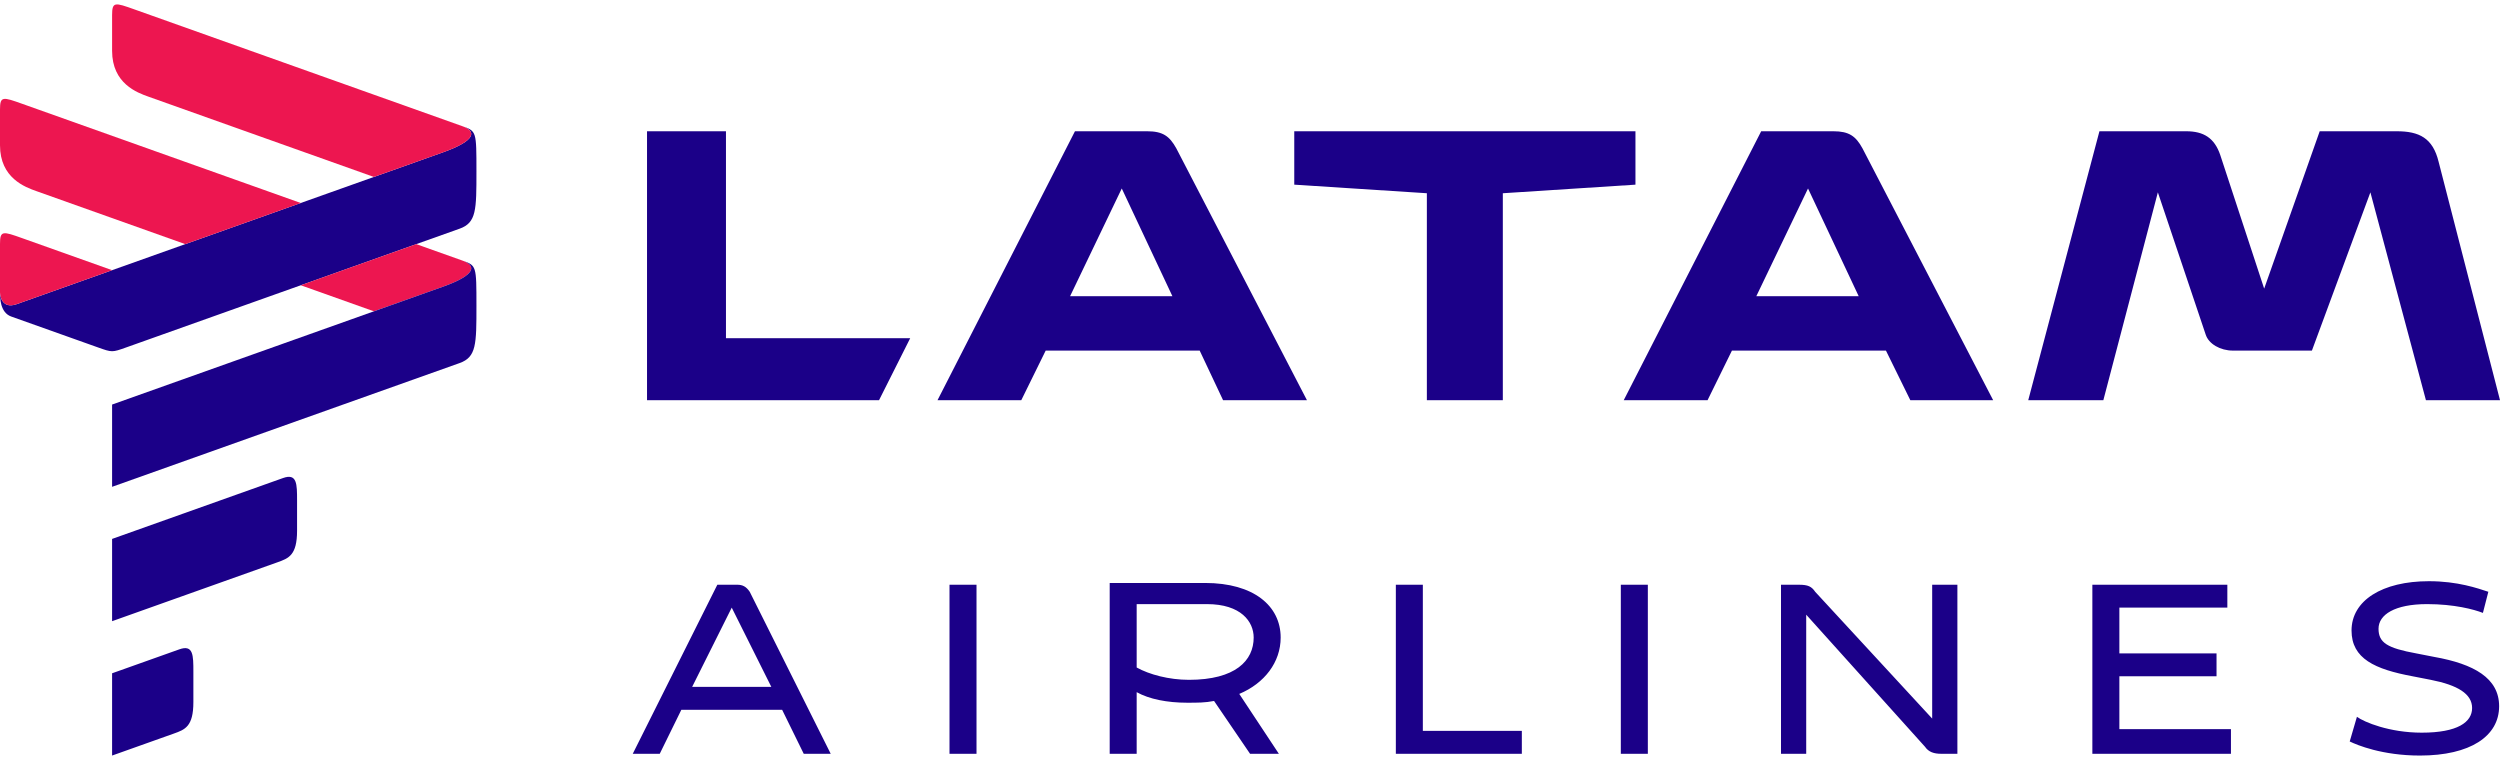
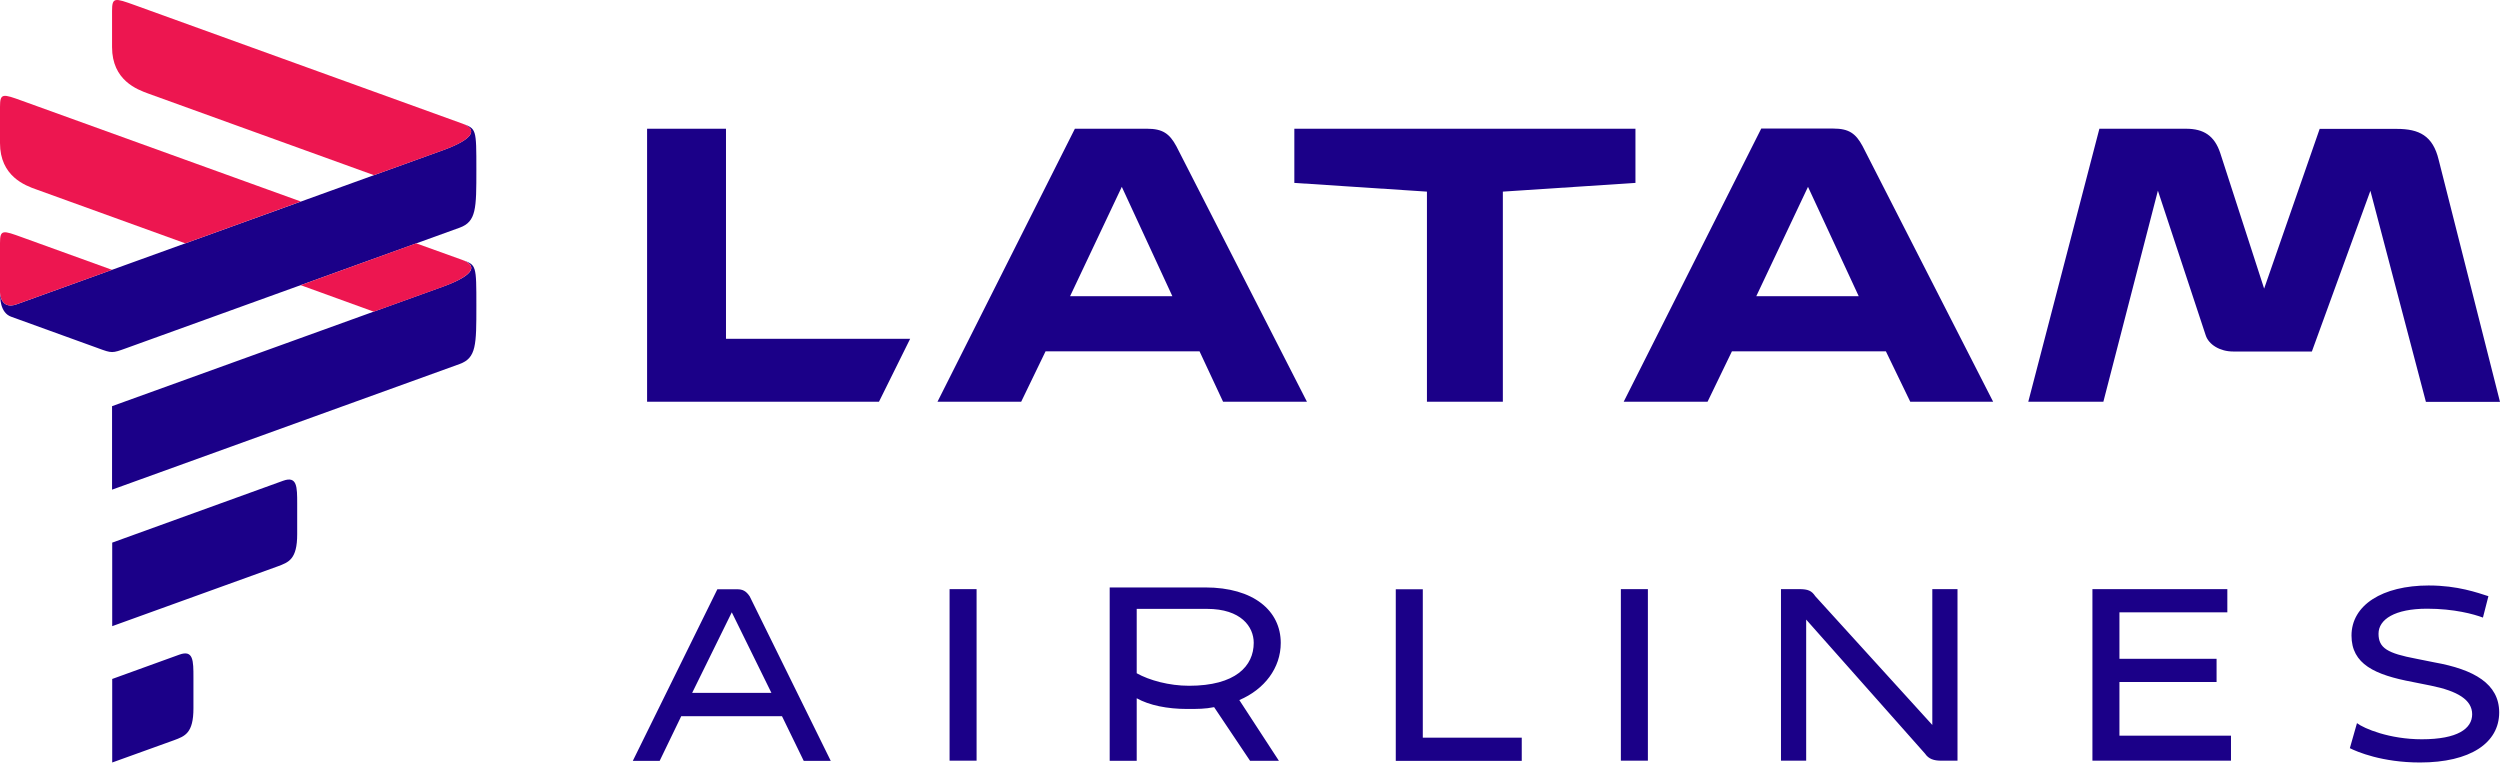
- <svg xmlns="http://www.w3.org/2000/svg" viewBox="0.13 -0.275 234.736 70.807" width="2500" height="757">
-   <g fill="none" fill-rule="evenodd">
-     <path d="M228.193 54.161c-4.395 0-7.267 1.82-7.267 4.63 0 2.646 2.196 3.639 5.745 4.3l1.69.33c2.535.496 3.886 1.323 3.886 2.646 0 1.322-1.35 2.316-4.731 2.316-3.041 0-5.408-.994-6.084-1.49l-.677 2.316c.677.33 3.043 1.323 6.591 1.323 4.734 0 7.438-1.82 7.438-4.63 0-2.645-2.367-3.968-6.085-4.63l-1.69-.331c-2.704-.496-3.549-.992-3.549-2.315 0-1.322 1.522-2.314 4.562-2.314 2.536 0 4.395.495 5.24.826l.509-1.984c-1.015-.33-2.875-.993-5.578-.993zM75.596 70.366h2.533l-7.604-15.212c-.337-.497-.676-.662-1.182-.662h-1.859l-7.942 15.874h2.534l2.029-4.133h9.462l2.03 4.133zm31.261 0v-5.787c1.184.66 2.874.992 4.734.992 1.013 0 1.69 0 2.533-.165l3.38 4.96h2.704l-3.718-5.622c2.368-.992 3.887-2.976 3.887-5.291 0-2.976-2.534-5.126-7.097-5.126h-8.956v16.039zm62.866 0V57.304l11.152 12.4c.338.497.845.662 1.52.662h1.523V54.492h-2.367V67.06l-10.985-11.905c-.337-.497-.673-.662-1.519-.662h-1.691v15.874h2.367zm-97.17-6.283h-7.434l3.717-7.44zm39.206-.662c-1.86 0-3.718-.495-4.902-1.157v-5.952h6.592c3.212 0 4.394 1.653 4.394 3.14 0 2.15-1.692 3.97-6.084 3.97zm19.433 6.945h11.83v-2.15h-9.295V54.492h-2.535zm-41.91 0h2.537V54.492h-2.536v15.874zm107.309-15.874v15.874h13.013V68.05h-10.477v-4.96h9.123v-2.15h-9.123v-4.299h10.138v-2.15h-12.674zm-44.275 15.874h2.537V54.492h-2.537zM114.97 37.164h7.874L110.58 13.522c-.643-1.164-1.279-1.608-2.747-1.608h-6.77l-12.905 25.25h7.866l2.29-4.655h14.46l2.195 4.655zm64.528 0h7.778l-12.268-23.642c-.636-1.164-1.276-1.608-2.739-1.608h-6.773l-12.906 25.25h7.871l2.287-4.655h14.462zm27.728-6.177c.279.895 1.375 1.522 2.565 1.522h7.414l5.491-14.86 5.215 19.515h6.955l-5.764-22.383c-.543-2.239-1.829-2.867-3.933-2.867h-7.232l-5.214 14.777-4.122-12.543c-.545-1.606-1.557-2.234-3.203-2.234h-8.143l-6.684 25.25h7.052l5.118-19.515zm-32.574-3.584h-9.615l4.856-10.117zm-64.44 0h-9.608l4.854-10.117 4.755 10.117zm-27.545 9.761l2.927-5.822h-17.3V11.914h-7.412v25.25zm51.437 0h7.133v-19.43l12.453-.806v-5.014h-32.036v5.014l12.45.805zM10.655 62.807l6.316-2.249c1.316-.468 1.316.568 1.316 2.113v2.844c0 2.3-.79 2.58-1.842 2.955l-5.79 2.062zm0-12.616l16.053-5.717c1.315-.468 1.315.567 1.315 2.112v2.832c0 2.312-.79 2.593-1.842 2.968l-15.526 5.53V50.19M9.34 32.214l-8.158-2.905C.13 28.934.13 27.533.13 27.019c0 0 0 1.688 1.578 1.126L41.707 13.9c3.158-1.125 3.158-1.992 1.842-2.46 1.316.468 1.316.468 1.316 4.25 0 3.604 0 4.81-1.579 5.372L11.971 32.214c-1.316.469-1.316.469-2.631 0" fill="#1b0088" />
-     <path d="M3.55 17.536l13.974 4.976 10.845-3.862L2.235 9.343C.393 8.687.13 8.593.13 9.881v3.347c0 3.09 2.368 3.933 3.42 4.308m40 6.52l-4.336-1.544-10.845 3.862 6.868 2.446 6.47-2.304c3.158-1.124 3.158-1.991 1.842-2.46" fill="#ed1650" />
-     <path d="M43.55 24.056c1.315.469 1.315 1.336-1.843 2.46L10.655 37.575v7.724l32.631-11.62c1.579-.563 1.579-1.769 1.579-5.374 0-3.78 0-3.78-1.316-4.249" fill="#1b0088" />
-     <path d="M43.55 11.44L12.76.475c-1.841-.656-2.105-.75-2.105.538V4.36c0 3.09 2.368 3.933 3.42 4.308l21.162 7.536 6.47-2.304c3.158-1.125 3.158-1.992 1.842-2.46M1.708 28.145l8.948-3.187-8.421-2.999C.393 21.303.13 21.21.13 22.497v4.521s0 1.689 1.578 1.127" fill="#ed1650" />
+ <svg xmlns="http://www.w3.org/2000/svg" width="200" height="61" viewBox="0 0 200 61" fill="none">
+   <path d="M129.669 47.129v13.726h2.162V47.129h-2.162zm37.725 0v13.726h11.085v-2.002h-8.924v-4.294h7.771v-1.857h-7.771v-3.715h8.632V47.13h-10.793zm-91.428 0v13.726h2.161V47.129h-2.161zm35.696 13.739h10.078v-1.857h-7.916V47.142h-2.162v13.726zm-16.548-6.007c-1.578 0-3.169-.435-4.177-1.001v-5.15h5.622c2.732 0 3.739 1.436 3.739 2.714 0 1.857-1.445 3.438-5.184 3.438zm-33.402.566h-6.338l3.169-6.442 3.169 6.442zm82.782 5.44V49.566l9.507 10.723c.292.435.716.566 1.3.566h1.299V47.129h-2.015v10.868l-9.362-10.301c-.292-.435-.57-.567-1.299-.567h-1.446v13.726h2.016v.013zm-53.557 0v-5.006c1.008.566 2.453.856 4.031.856.862 0 1.445 0 2.161-.145l2.878 4.294h2.307l-3.169-4.861c2.015-.856 3.315-2.569 3.315-4.571 0-2.569-2.162-4.439-6.047-4.439h-7.638v13.871h2.161zm-26.639 0h2.161l-6.484-13.16c-.292-.435-.57-.566-1.008-.566h-1.578l-6.763 13.726h2.148l1.724-3.57h8.062l1.737 3.57zm130.015-14.029c-3.74 0-6.193 1.581-6.193 4.005 0 2.292 1.87 3.148 4.893 3.715l1.445.29c2.162.435 3.315 1.146 3.315 2.292s-1.153 2.002-4.031 2.002c-2.585 0-4.614-.856-5.184-1.291l-.57 2.002c.57.29 2.585 1.146 5.609 1.146 4.031 0 6.338-1.568 6.338-4.005 0-2.292-2.016-3.438-5.185-4.004l-1.445-.29c-2.307-.435-3.023-.856-3.023-2.002s1.299-2.002 3.885-2.002c2.161 0 3.739.435 4.468.711l.438-1.712c-.875-.277-2.453-.856-4.76-.856zm-80.158-14.7h6.073V15.33l10.608-.698v-4.334h-27.289v4.334l10.608.698v16.808zm-43.837 0l2.493-5.032H58.079V10.298h-6.312v21.84h18.551zm23.47-8.444h-8.181l4.137-8.747 4.044 8.747zm54.909 0h-8.194l4.137-8.747 4.057 8.747zm27.753 3.109c.239.777 1.167 1.317 2.188 1.317h6.312l4.681-12.857 4.442 16.888H200l-4.906-19.364c-.464-1.936-1.565-2.476-3.355-2.476h-6.166l-4.442 12.778-3.514-10.854c-.464-1.383-1.326-1.936-2.731-1.936h-6.935l-5.689 21.84h6.007l4.363-16.887 3.818 11.553zm-23.629 5.335h6.63l-10.449-20.457c-.543-1.001-1.087-1.396-2.334-1.396H140.9l-11.005 21.854h6.709l1.949-4.031h12.319l1.949 4.031zm-54.976 0h6.71L94.106 11.694c-.544-1.001-1.087-1.396-2.347-1.396h-5.768l-10.992 21.84h6.696l1.949-4.031h12.319l1.883 4.031zM8.964 54.322l5.384-1.95c1.127-.408 1.127.487 1.127 1.831v2.463c0 1.989-.676 2.226-1.565 2.556L8.977 61v-6.679h-.013zm0-10.907l13.684-4.953c1.127-.408 1.127.487 1.127 1.831v2.45c0 2.002-.676 2.239-1.565 2.569L8.977 50.093v-6.679h-.013zM7.85 27.857L.902 25.341C0 25.025 0 23.813 0 23.366c0 0 0 1.462 1.339.975l34.078-12.316c2.692-.975 2.692-1.726 1.565-2.134 1.127.408 1.127.408 1.127 3.675 0 3.122 0 4.163-1.339 4.65l-26.679 9.642c-1.127.408-1.127.408-2.241 0zm29.146-7.06c1.127.408 1.127 1.159-1.565 2.134L8.964 32.494v6.679L36.77 29.122c1.339-.487 1.339-1.528 1.339-4.65 0-3.267 0-3.267-1.114-3.675z" fill="#1b0088" />
+   <g fill="#ed1650">
+     <path d="M2.917 15.159l11.908 4.308 9.242-3.346L1.79 8.072C.225 7.505 0 7.426 0 8.546v2.898c0 2.661 2.016 3.399 2.917 3.715zm34.079 5.638l-3.7-1.33-9.242 3.346 5.848 2.121 5.516-1.989c2.692-.988 2.692-1.739 1.578-2.147z" />
+     <path d="M36.996 9.89L10.767.405C9.189-.161 8.964-.24 8.964.866v2.898c0 2.674 2.016 3.399 2.917 3.728l18.034 6.521 5.516-1.989c2.678-.975 2.678-1.726 1.565-2.134zM1.339 24.34l7.624-2.753-7.174-2.595C.225 18.426 0 18.334 0 19.453v3.912s0 1.462 1.339.975z" />
  </g>
</svg>
